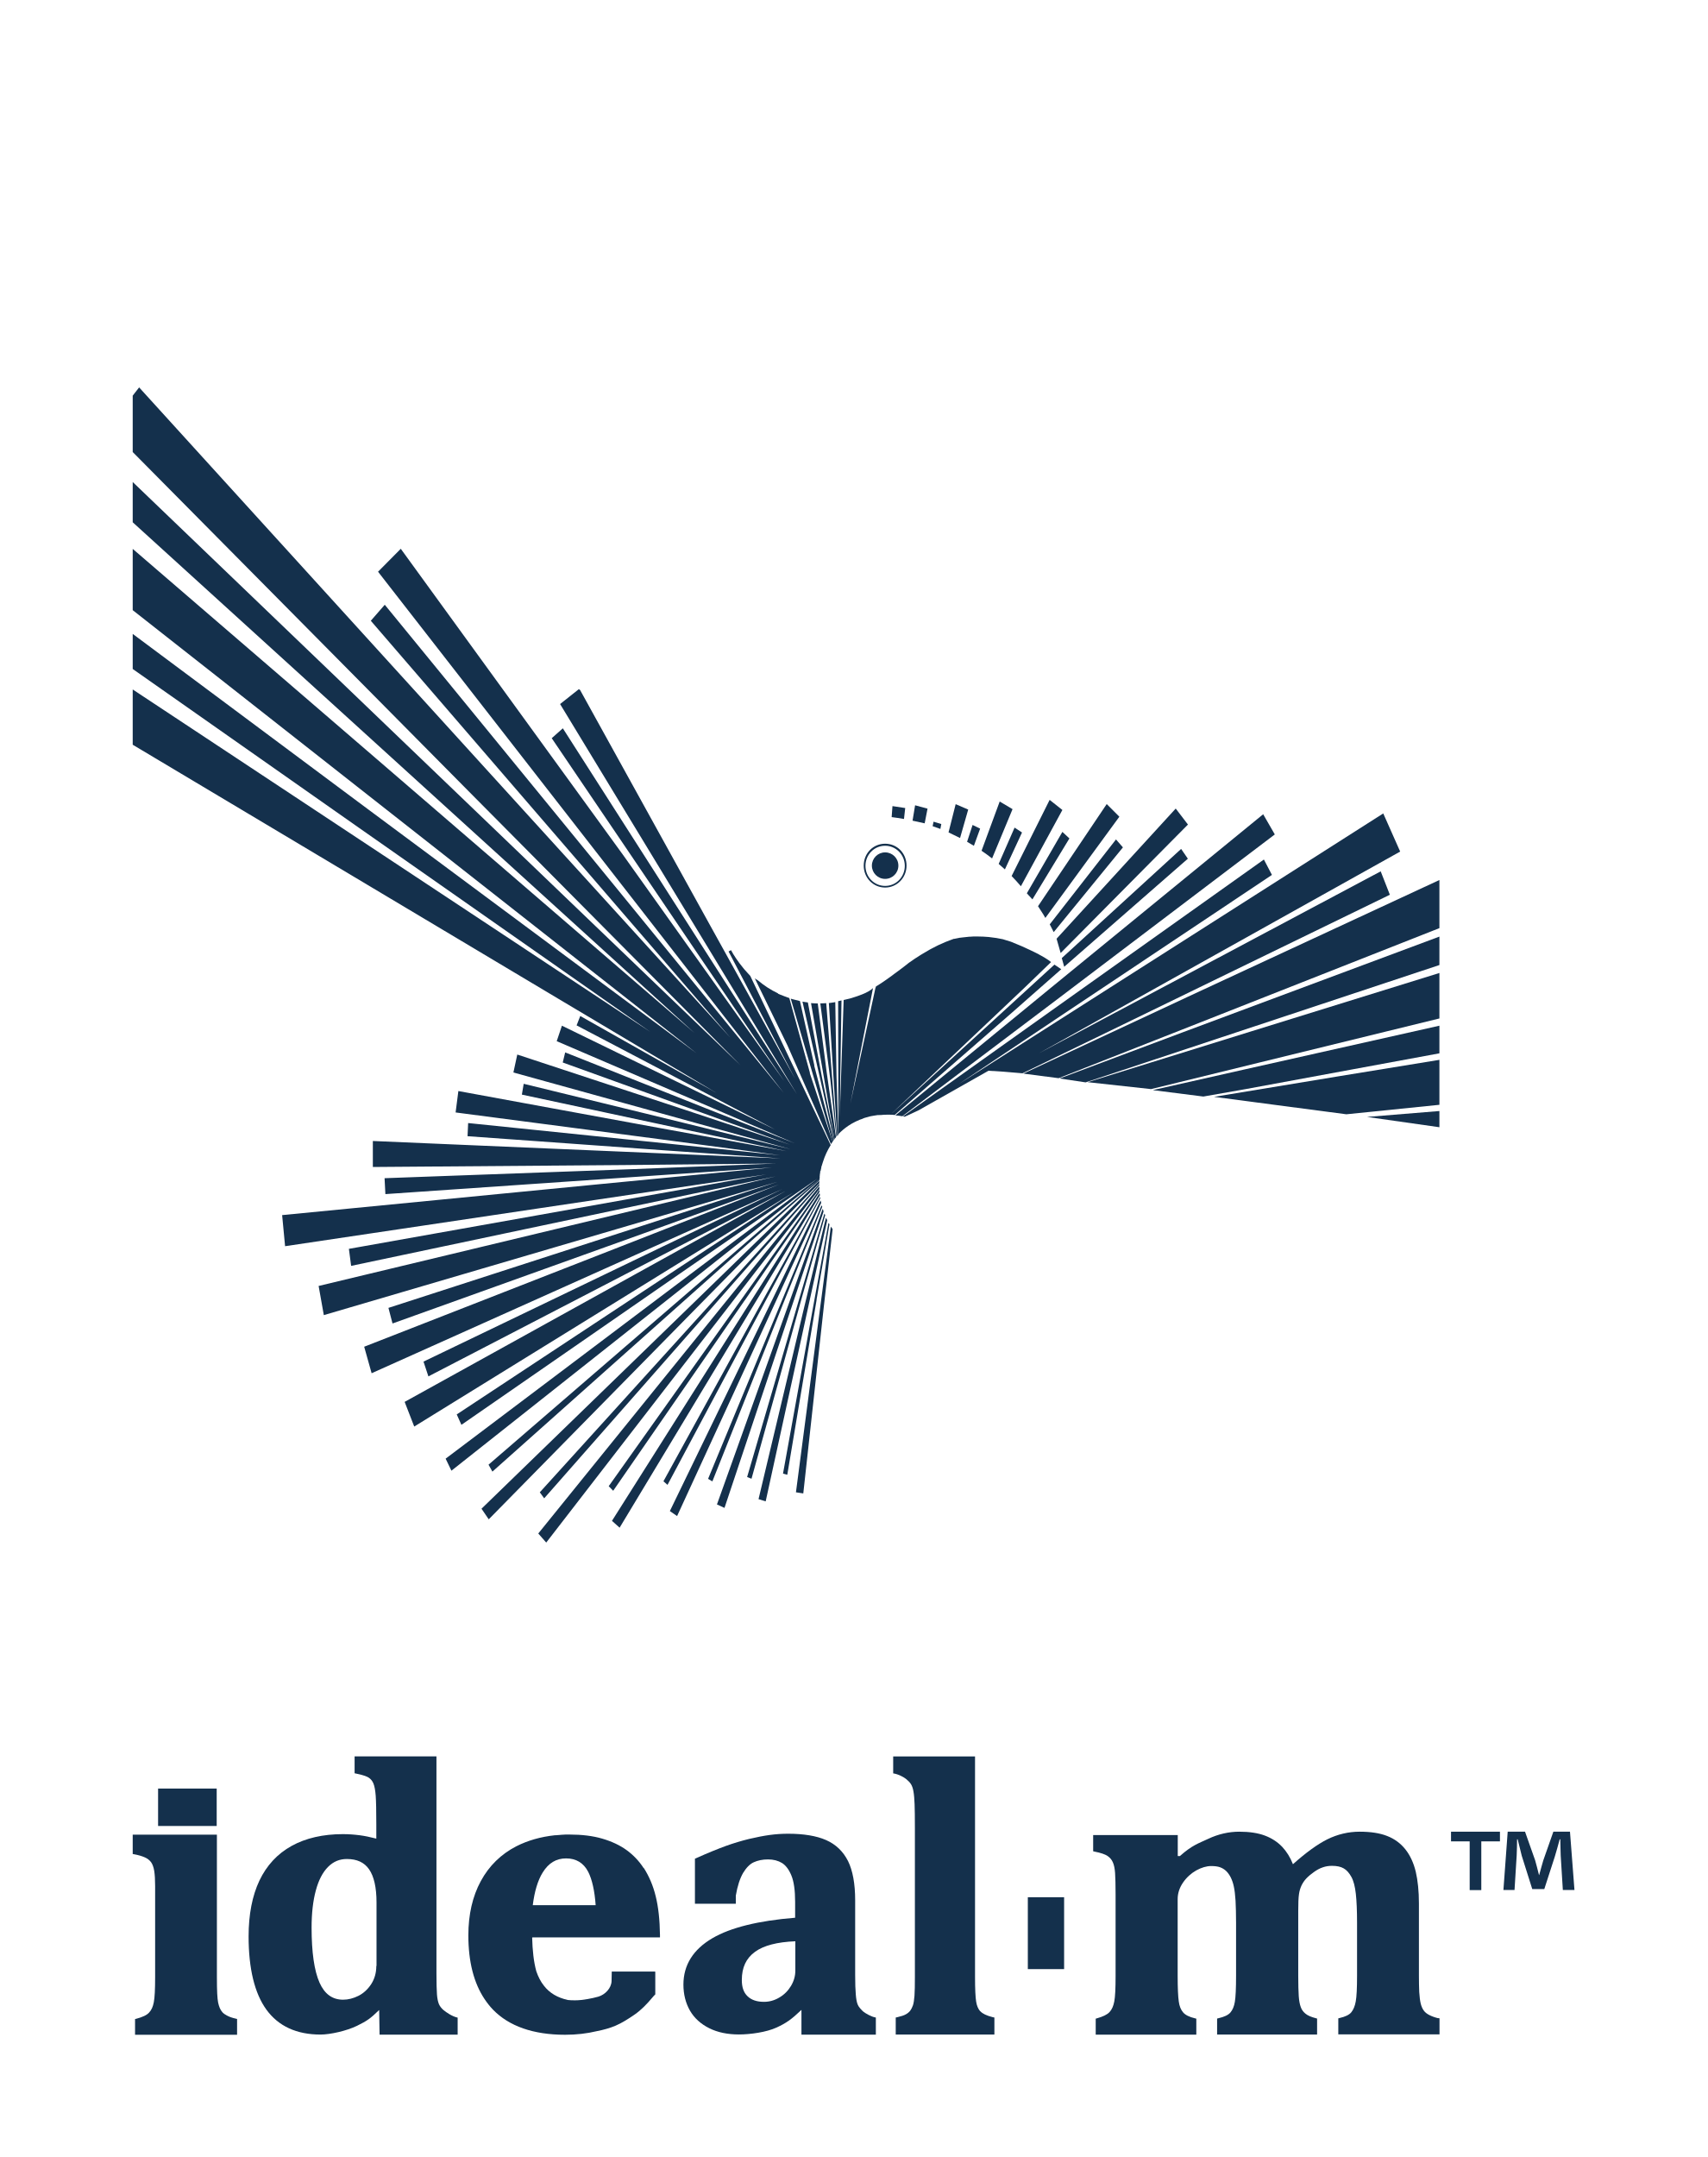
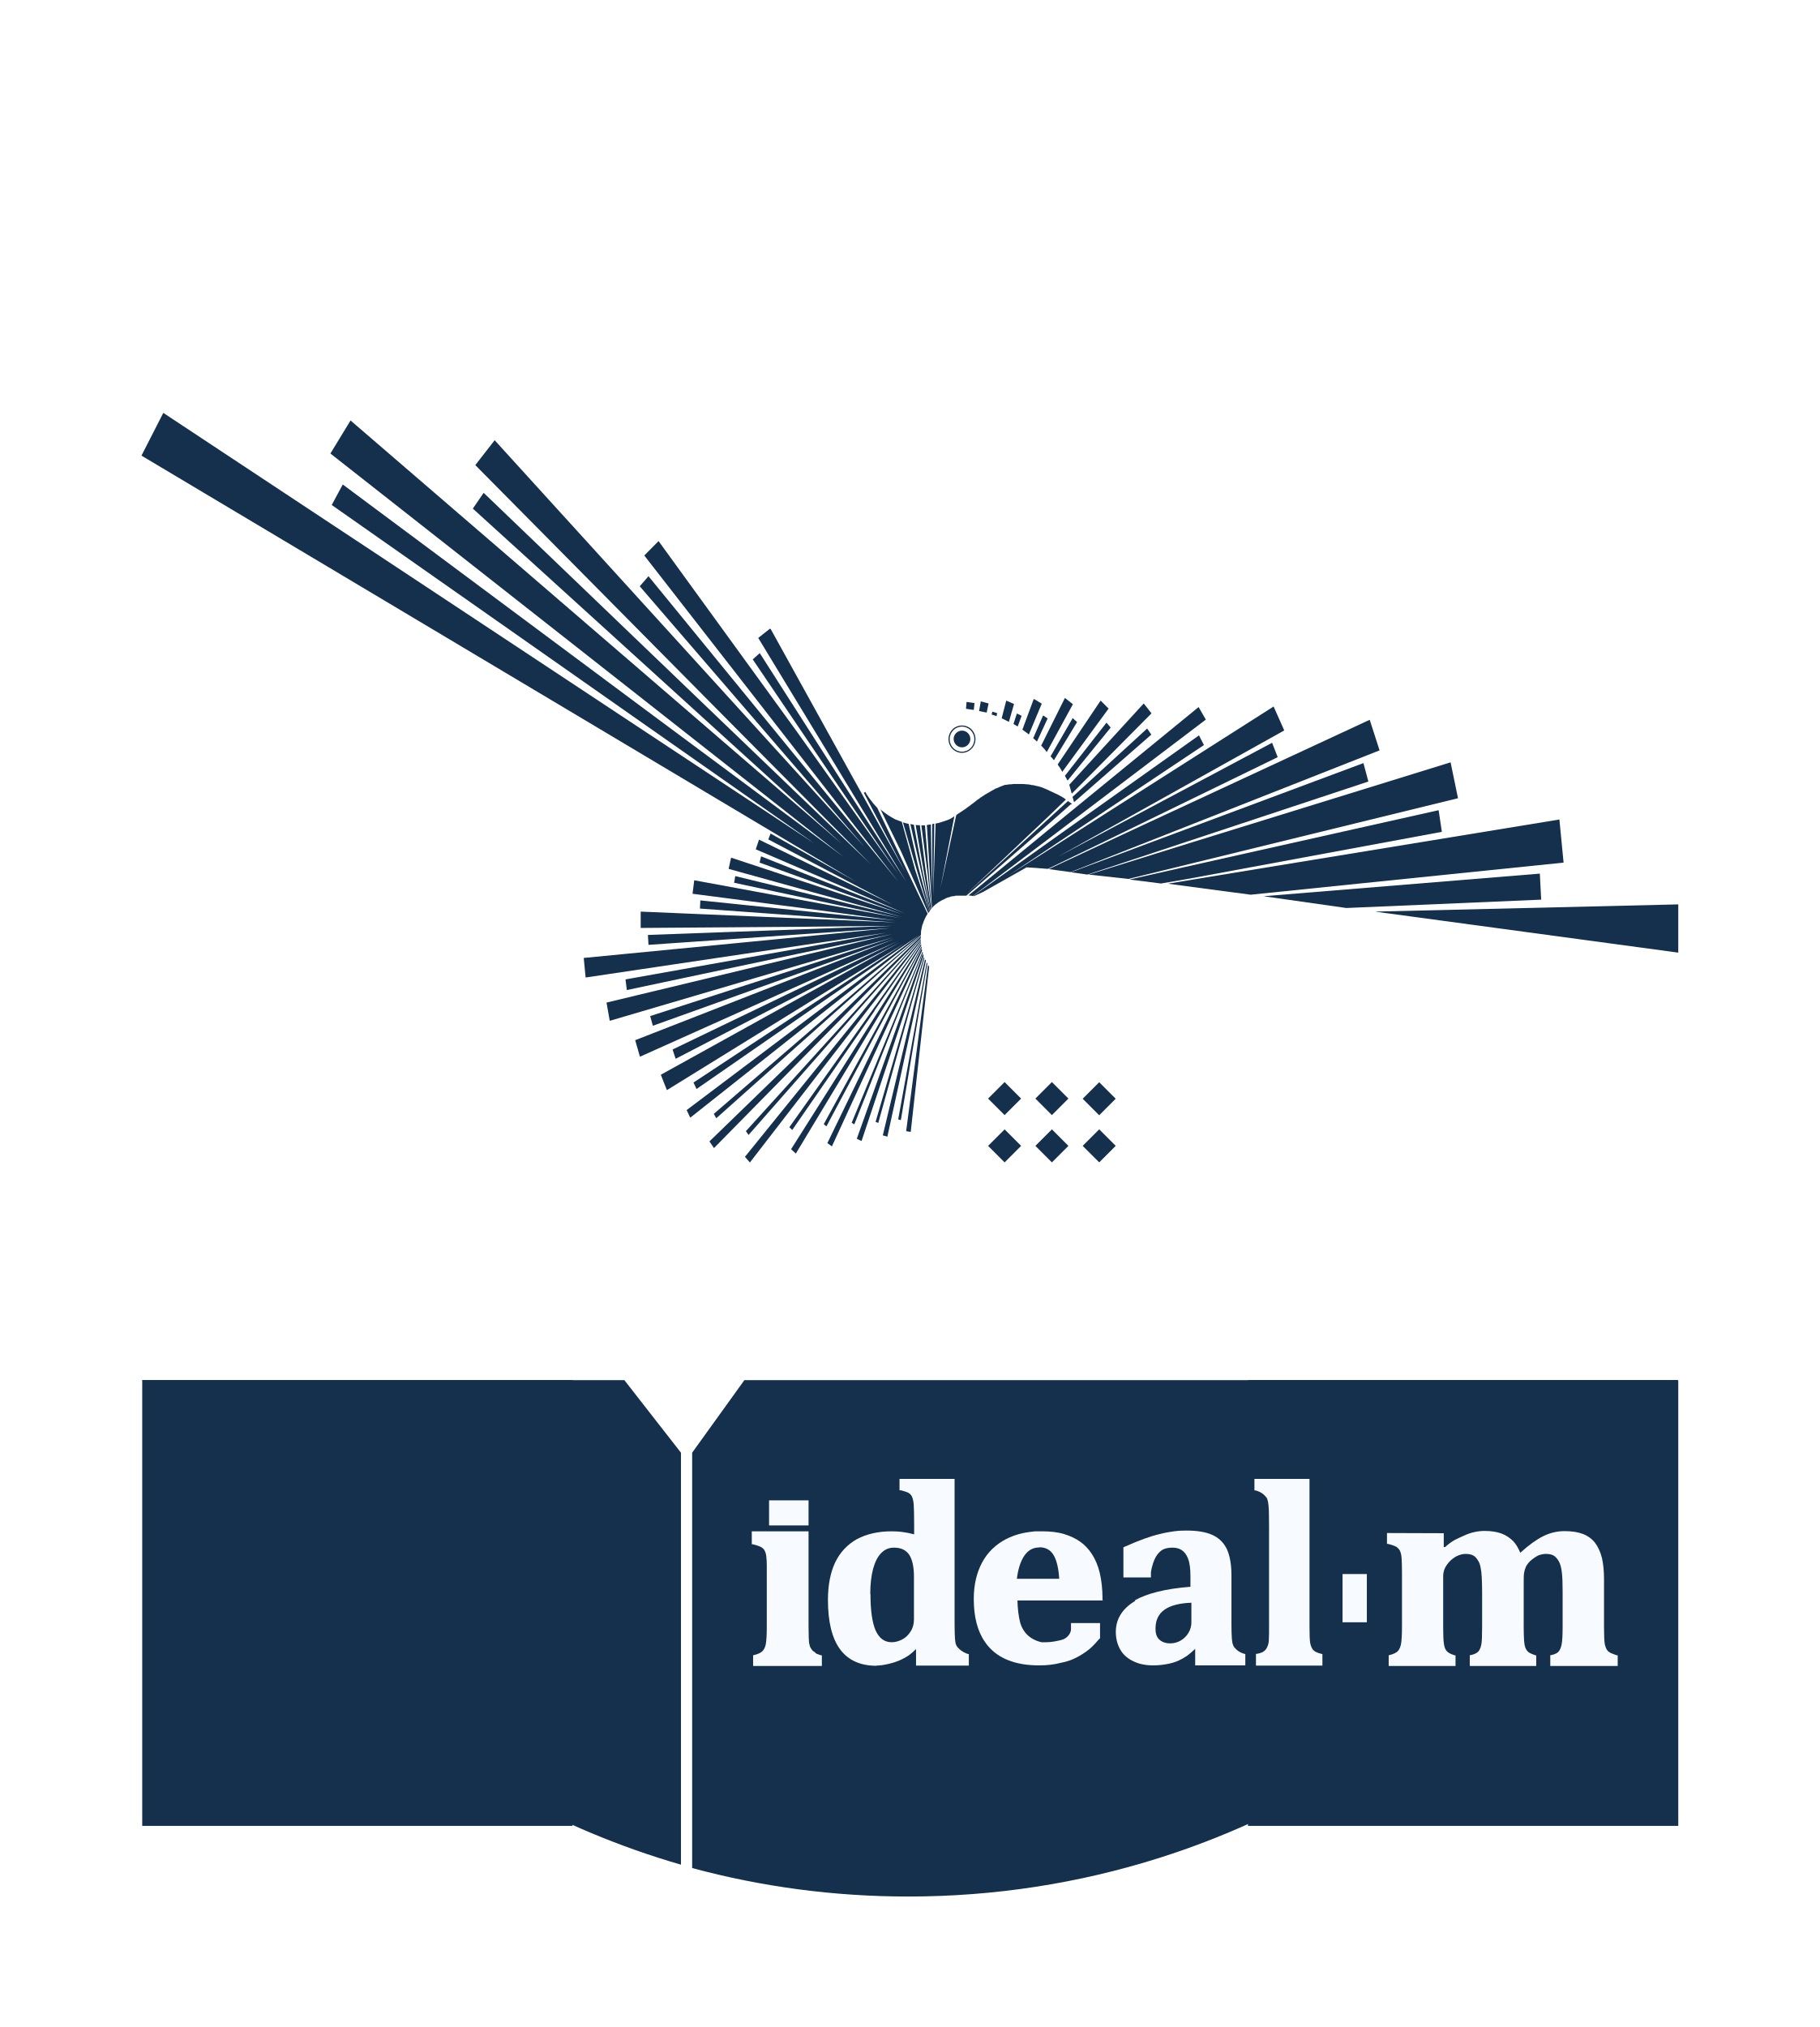
- <svg xmlns="http://www.w3.org/2000/svg" id="Layer_2" data-name="Layer 2" viewBox="-13.02 -38 167.5 211.58">
+ <svg xmlns="http://www.w3.org/2000/svg" id="Layer_2" data-name="Layer 2" viewBox="4.03 25.26 95.83 106.73">
  <g id="Layer_1-2" data-name="Layer 1">
    <g>
-       <path d="M9.27,159.72c-.21-.11-.36-.22-.47-.34-.11-.13-.2-.27-.26-.42s-.12-.33-.16-.53-.07-.5-.09-.88c-.02-.39-.03-.94-.03-1.65v-13.94H0v1.9l.12.02c.44.08.8.19,1.07.31.25.11.46.27.61.47.15.21.25.5.31.85.06.38.09.88.09,1.49v8.91c0,1.2-.04,2.04-.13,2.49-.08.43-.23.77-.46,1.01-.22.25-.65.45-1.26.61l-.12.03v1.54h10.01v-1.55l-.12-.03c-.36-.08-.65-.18-.86-.3Z" fill="#14304c" />
-       <rect x="2.49" y="137.44" width="5.75" height="3.67" fill="#14304c" />
-       <path d="M20.99,144.36c-.72,0-1.32.25-1.84.77-.53.53-.93,1.3-1.2,2.3-.28,1.02-.42,2.26-.42,3.66h0s0,0,0,0c0,2.41.26,4.23.78,5.4.5,1.13,1.26,1.67,2.31,1.67.5,0,1.01-.13,1.51-.38.49-.25.91-.64,1.25-1.15.34-.51.5-1.11.5-1.78v-6.24c0-1.46-.25-2.55-.73-3.24-.48-.68-1.19-1.01-2.18-1.01Z" fill="none" />
-       <path d="M61.06,153.46c-.87.63-1.3,1.54-1.3,2.77,0,.71.18,1.23.56,1.59.38.37.92.55,1.61.55.53,0,1.04-.14,1.52-.43.48-.28.86-.67,1.14-1.14.28-.47.42-.98.42-1.5v-2.86c-1.76.07-3.1.42-3.95,1.03h0Z" fill="none" />
-       <path d="M42.53,144.29c-.97,0-1.72.46-2.3,1.39-.48.77-.8,1.85-.97,3.2h6.17c-.1-1.42-.35-2.52-.73-3.27-.46-.89-1.19-1.32-2.17-1.32Z" fill="none" />
-       <rect x="87.82" y="148.1" width="3.56" height="7.05" fill="#14304c" />
-       <path d="M30.05,158.6c-.1-.24-.17-.56-.2-.97-.03-.42-.05-1.12-.05-2.06v-21.29h-8.03v1.66l.19.04c.74.15,1.07.3,1.21.4.2.14.35.32.45.57.11.27.18.67.22,1.19.04.54.06,1.49.06,2.82v1.39c-.62-.16-1.16-.27-1.63-.33-.54-.07-1.1-.11-1.65-.11-1.95,0-3.64.39-5.02,1.15-1.4.77-2.46,1.92-3.17,3.41-.7,1.48-1.06,3.32-1.06,5.47,0,3.17.59,5.59,1.75,7.19,1.18,1.62,2.96,2.44,5.31,2.44.94,0,2.56-.36,3.58-.86.97-.48,1.29-.69,2.17-1.55l.04,2.42h7.66v-1.67c-.56-.12-1.12-.53-1.36-.72-.2-.16-.37-.37-.47-.59ZM23.9,154.84c0,.67-.17,1.27-.5,1.78-.34.52-.76.9-1.25,1.15-.5.25-1.01.38-1.51.38-1.05,0-1.81-.55-2.31-1.67-.52-1.17-.78-2.99-.78-5.4h0c0-1.41.14-2.64.42-3.66.27-1,.67-1.77,1.2-2.3.52-.52,1.12-.77,1.84-.77.99,0,1.71.33,2.18,1.01.48.69.73,1.78.73,3.24v6.24Z" fill="#14304c" />
-       <path d="M83.15,159.29c-.2-.23-.34-.55-.4-.95-.07-.43-.11-1.24-.11-2.41v-21.64h-8.03v1.66c.5.07,1.05.37,1.29.57.18.15.34.31.45.48.11.17.2.42.25.73.06.33.09.75.11,1.24.02.5.03,1.29.03,2.36v14.6c0,.79-.01,1.4-.04,1.83-.03.41-.08.72-.15.94-.08.22-.17.4-.27.53-.1.13-.24.25-.42.35-.19.11-.47.2-.82.28l-.18.04v1.67h9.68v-1.67l-.18-.04c-.59-.15-.99-.34-1.19-.57Z" fill="#14304c" />
-       <path d="M71.36,158.99c-.1-.11-.19-.25-.26-.44-.07-.2-.13-.51-.16-.94-.04-.44-.06-1.07-.06-1.89v-7.32c0-1.62-.24-2.92-.7-3.85-.48-.95-1.2-1.64-2.16-2.06-.93-.41-2.19-.62-3.72-.62-.59,0-1.2.04-1.79.12-.59.08-1.27.21-2.03.39-.74.18-1.51.41-2.29.69-.76.28-1.74.67-2.89,1.19l-.14.06v4.42h4.01v-.8c.16-.95.41-1.7.72-2.23.31-.51.66-.87,1.04-1.04.39-.18.86-.28,1.4-.28s.99.12,1.37.35c.37.23.68.64.92,1.22.25.6.37,1.47.37,2.6v1.55c-3.59.29-6.33.96-8.12,2.01-1.88,1.1-2.84,2.63-2.84,4.55,0,.95.22,1.81.64,2.55.43.74,1.07,1.32,1.9,1.73h0s0,0,0,0c.82.41,1.8.61,2.91.61s2.69-.22,3.69-.68c.95-.44,1.44-.78,2.44-1.73v2.43h7.3v-1.68c-.46-.07-1.02-.42-1.19-.55-.14-.1-.25-.25-.36-.36ZM65.01,155.29c0,.53-.14,1.03-.42,1.5-.28.47-.66.86-1.14,1.14-.48.29-.99.43-1.52.43-.69,0-1.23-.18-1.61-.55-.38-.36-.56-.88-.56-1.59,0-1.23.42-2.13,1.3-2.77h0c.85-.62,2.18-.96,3.95-1.03v2.86Z" fill="#14304c" />
-       <path d="M50.12,145.23c-.44-.68-1-1.27-1.66-1.75-.66-.48-1.47-.86-2.4-1.13h0s0,0,0,0c-.92-.27-2-.4-3.21-.4h0s-.06,0-.09,0c-.21,0-.43,0-.64.02-.21.01-.41.03-.61.05-.03,0-.06,0-.09,0-1.39.15-2.66.51-3.78,1.08-1.5.77-2.68,1.92-3.49,3.42-.81,1.49-1.22,3.28-1.22,5.32,0,2.59.54,4.68,1.59,6.25.25.37.52.72.83,1.04,1.57,1.62,3.96,2.46,7.07,2.46,1.11,0,2.14-.12,3.1-.35.67-.13,1.31-.31,1.85-.54.63-.27,1.23-.65,1.87-1.09.67-.47,1.18-1,1.76-1.69.04-.05.08-.1.13-.15l.07-.07.07-.07v-2.21l-.03-.03h-4.24l-.02.95c-.03.69-.63,1.31-1.29,1.51-.59.17-1.57.36-2.26.36-.27,0-.51,0-.73-.03-1.01-.22-1.81-.68-2.37-1.42-.3-.38-.54-.84-.73-1.39-.26-.93-.38-2.08-.41-3.3l.03-.03h12.51v-.24c-.02-1.48-.16-2.76-.42-3.8-.25-1.03-.65-1.96-1.16-2.76ZM39.25,148.88c.17-1.35.49-2.43.97-3.2.58-.94,1.33-1.39,2.3-1.39s1.71.43,2.17,1.32c.38.75.63,1.85.73,3.27h-6.17Z" fill="#14304c" />
-       <path d="M128.09,159.97c-.34-.08-.64-.19-.89-.32-.23-.12-.41-.26-.53-.43-.13-.17-.23-.4-.3-.67-.07-.29-.12-.67-.15-1.16-.02-.49-.03-1.03-.03-1.59v-7.09c0-1.2-.11-2.25-.31-3.11-.21-.87-.55-1.61-1.02-2.2-.47-.59-1.07-1.03-1.79-1.31-.71-.28-1.62-.42-2.7-.42s-2.16.25-3.17.75c-.96.48-2.09,1.3-3.37,2.44-.27-.69-.63-1.25-1.05-1.7-.47-.49-1.04-.86-1.71-1.11-.67-.25-1.51-.38-2.51-.38s-2.05.23-3.04.7c-.96.45-1.58.62-2.78,1.69h-.21v-2.06s-8.3,0-8.3,0v1.59l.12.03c.62.12,1.05.27,1.29.43.23.16.41.36.52.62.12.26.19.62.22,1.05.03.45.05,1.16.05,2.12v7.98c0,1.21-.04,2.06-.13,2.51-.08.43-.23.78-.46,1.03s-.64.45-1.25.62l-.11.03v1.57h9.87v-1.57l-.12-.03c-.56-.13-.96-.33-1.17-.58-.22-.25-.37-.61-.43-1.07-.07-.48-.11-1.32-.11-2.53v-7.52c0-.57.18-1.11.52-1.61.35-.51.79-.91,1.3-1.2.51-.28,1.01-.43,1.47-.43.35,0,.65.04.87.12.22.08.42.2.59.36s.31.36.45.62c.13.26.24.57.31.91.08.35.13.82.17,1.4.03.59.05,1.32.05,2.16v5.2c0,1.23-.04,2.09-.12,2.55-.07.44-.22.79-.43,1.04-.21.25-.61.44-1.19.57l-.12.03v1.57h9.81v-1.57l-.11-.03c-.47-.12-.82-.27-1.03-.45-.21-.17-.37-.38-.46-.64-.1-.27-.17-.63-.2-1.08-.03-.46-.05-1.13-.05-2.01v-6.34c0-.75.02-1.3.07-1.63.04-.32.13-.61.25-.87.12-.25.28-.49.48-.7.2-.21.45-.42.75-.63.28-.2.57-.36.85-.45.28-.1.58-.15.91-.15.48,0,.86.08,1.15.25.29.16.54.45.75.83.22.39.36.95.44,1.66.08.72.12,1.67.12,2.83v5.2c0,1.21-.04,2.07-.13,2.54-.08.45-.23.8-.43,1.05-.2.25-.59.44-1.16.57l-.12.03v1.57h9.93v-1.57l-.12-.03Z" fill="#14304c" />
-       <path d="M139.38,141.67l-.99,2.82c-.13.42-.25.9-.4,1.43h-.02c-.15-.59-.25-1.01-.38-1.45l-.99-2.8h-1.7l-.42,5.72h1.09l.21-3.37c.02-.53.04-1.07.04-1.6h.06c.13.51.29,1.18.4,1.62l1.03,3.26h1.18l1.03-3.18c.17-.53.34-1.2.48-1.7h.06c.02.61.02,1.16.04,1.6l.21,3.37h1.14l-.44-5.72h-1.64Z" fill="#14304c" />
-       <polygon points="129.34 142.62 131.17 142.62 131.17 147.4 132.31 147.4 132.31 142.62 134.14 142.62 134.14 141.67 129.34 141.67 129.34 142.62" fill="#14304c" />
-     </g>
-     <g>
-       <polygon points="55.31 65.31 22.01 39.14 0 21.85 0 24.18 23.14 41.41 55.31 65.31" fill="none" />
-       <path d="M73.82,48.91c1.07,0,1.93-.88,1.93-1.97s-.87-1.97-1.93-1.97-1.93.88-1.93,1.97.85,1.97,1.93,1.97ZM73.82,45.61c.72,0,1.3.59,1.3,1.3s-.59,1.3-1.3,1.3-1.3-.59-1.3-1.3.59-1.3,1.3-1.3Z" fill="none" />
-       <polygon points="50.77 63.21 22.17 43.18 0 27.62 0 29.63 6.64 34.02 50.77 63.21" fill="none" />
-       <polygon points="55.1 63.3 0 13.23 0 15.84 23.77 36.3 55.1 63.3" fill="none" />
-       <polygon points="33.38 40.04 0 6.34 0 9.28 59.63 66.49 33.38 40.04" fill="none" />
-       <path d="M75.67,42.33l.12-1.07-1.25-.19-.08,1.08c.4.05.8.11,1.19.18h0Z" fill="#14304c" />
-       <polygon points="77.98 41.32 76.76 40.99 76.51 42.5 77.7 42.76 77.98 41.32" fill="#14304c" />
-       <polygon points="81.97 41.41 80.74 40.88 80.04 43.65 81.17 44.2 81.97 41.41" fill="#14304c" />
-       <path d="M84.31,46.21l2.01-4.84-1.26-.75-1.78,4.83c.35.24.7.49,1.03.75h0Z" fill="#14304c" />
-       <path d="M87.14,48.93h0s4.07-7.48,4.07-7.48l-1.25-.99-3.73,7.47c.31.32.62.66.91,1Z" fill="#14304c" />
-       <path d="M89.11,51.34c.15.23.29.44.43.7h0s7.26-9.93,7.26-9.93l-1.24-1.24-6.74,10.02c.1.17.2.31.29.45Z" fill="#14304c" />
-       <polygon points="91.04 55.48 103.53 42.88 102.33 41.31 90.64 54.08 91.04 55.48" fill="#14304c" />
-       <polygon points="118.39 67.56 106.09 69.59 119.07 71.3 128.2 70.37 128.2 65.96 118.39 67.56" fill="#14304c" />
-       <polygon points="79.33 42.83 78.57 42.6 78.48 43.04 79.24 43.31 79.33 42.83" fill="#14304c" />
-       <path d="M82.53,44.96h0s.61-1.68.61-1.68l-.74-.36-.54,1.65c.2.12.42.24.66.39Z" fill="#14304c" />
-       <path d="M85.57,47.28h0s1.68-3.62,1.68-3.62l-.73-.48-1.56,3.56c.22.19.41.36.6.53Z" fill="#14304c" />
-       <path d="M87.73,49.63s.1.11.19.21l.04.04c.12.13.25.27.31.34h0s3.63-5.98,3.63-5.98l-.69-.64-3.49,6.03Z" fill="#14304c" />
-       <polygon points="89.97 52.67 90.36 53.43 97.15 45.12 96.47 44.34 89.97 52.67" fill="#14304c" />
-       <path d="M91.15,55.97c.04.14.08.28.11.4.04.15.08.3.13.46h0s12.13-10.6,12.13-10.6l-.66-.96-11.71,10.71Z" fill="#14304c" />
-       <path d="M74.82,71.41c.23.02.45.04.69.08h0s15.21-11.48,15.21-11.48l21.33-16.16-1.14-1.98-20.85,17.04-15.24,12.5Z" fill="#14304c" />
-       <path d="M68.49,74.25c.06-.09.12-.18.18-.26l-2.25-6.75h.03s-.02-.05-.02-.05l-2.01-7.29c-.29-.1-.57-.21-.9-.34l-.21-.09v-.03c-.72-.34-1.37-.77-1.94-1.25-.06-.04-.11-.07-.16-.11h-.02c-.06-.05-.11-.09-.16-.12h0s3.21,6.59,3.21,6.59l4.28,9.71Z" fill="#14304c" />
-       <path d="M123.34,49.77l-.9-2.3-33.52,17.84,35.43-19.78-1.66-3.74-26.74,17.04-14.9,9.5,9.5-6.35,21.22-14.16-.79-1.51-20.87,14.84-14.55,10.36s.05,0,.08.01c.03,0,.07,0,.1.02h0s1.36-.63,1.36-.63l6.86-3.88,1.45.09,1.89.16,8.99-4.36,27.04-13.15Z" fill="#14304c" />
-       <path d="M54.91,88.41l-20,17.26.38.68,32.08-28.58s0-.04,0-.06c0-.01,0-.03,0-.05v-.03l-12.46,10.78Z" fill="#14304c" />
-       <path d="M34.93,111.03l20.18-20.53,12.25-12.43v-.02c0-.06,0-.14,0-.22v-.02s-12.57,12.22-12.57,12.22l-20.57,19.96.71,1.04Z" fill="#14304c" />
-       <polygon points="103.44 59.81 87.42 67.29 87.42 67.29 87.38 67.31 90.84 67.76 104.31 62.46 128.2 53.04 128.2 48.32 103.44 59.81" fill="#14304c" />
-       <polygon points="109.82 63.14 93.69 68.15 99.91 68.83 110.48 66.24 128.2 61.9 128.2 57.44 109.82 63.14" fill="#14304c" />
-       <polygon points="108.91 66.94 100.08 68.93 105.04 69.56 109.19 68.83 128.2 65.32 128.2 62.61 108.91 66.94" fill="#14304c" />
-       <path d="M57.06,89.5l-17.12,18.88.43.59,26.99-30.68s0-.06,0-.09c0-.02,0-.04,0-.06v-.02s-10.29,11.37-10.29,11.37Z" fill="#14304c" />
-       <polygon points="102.99 63.27 90.98 67.77 90.98 67.77 90.95 67.79 93.49 68.17 128.2 56.66 128.2 53.87 102.99 63.27" fill="#14304c" />
-       <path d="M33.38,40.04l26.25,26.45L0,9.28v3.95l55.1,50.08-31.33-27L0,15.84v6.01l22.01,17.3,33.3,26.16-32.17-23.89L0,24.18v3.44l22.17,15.56,28.6,20.03L6.64,34.02,0,29.63v5.42l41.76,24.92,15.52,9.24-13.37-7.55-.36.92,19.52,10.24-20.96-10.21-.51,1.52,14.2,6.09,9.14,3.92-8.66-3.41-13.85-5.5-.24.99,13.94,5.03,8.35,3.03-10.33-3.43-16.42-5.41-.38,1.76,27.18,7.52-10.02-2.47-16.15-3.94-.18,1.06,16.24,3.48,9.74,2.07-12.5-2.28-19.71-3.62-.27,2.1,19.85,2.6,11.98,1.6-11.26-1.17-19.34-1.99-.06,1.29,19.36,1.39,11.35.79-40-1.71v2.55s24.67-.19,24.67-.19l14.87-.15-14.04.55-24.35.89.08,1.56,37.92-2.61-17.68,1.71-30.37,2.96.29,3.05,47.2-7.04-14.09,2.52-26.85,4.78.22,1.67,26.72-5.64,14.94-3.14-15.96,3.82-28.89,6.93.51,2.86,28.64-8.41,15.85-4.66-13.17,4.28-24.98,8.08.4,1.53,24.73-8.87,13.18-4.76-14.07,5.51-26.62,10.4.73,2.6,40.31-18.07-11.95,5.74-23.27,11.19.48,1.45,23.03-11.94,12.09-6.28-37.45,20.72.94,2.42,24.1-14.88,13.12-8.1-11.44,7.53-21.61,14.26.46,1.02,21.39-14.8,13.54-9.35-14.03,10.55-22.45,16.92.57,1.18,22.19-17.56,13.93-11.05s0-.08.01-.12c0-.01,0-.02,0-.04v-.04s0-.05,0-.05v-.06s.01,0,.01,0v-.08c.02-.09.03-.18.04-.27v-.11s.04-.02.04-.02c0-.01.03-.16.03-.16.01-.06.02-.12.04-.17v-.07s.04-.09.05-.14l.04-.13s.06-.19.06-.19c.19-.61.45-1.17.77-1.68l-7.89-16.59c-.17-.18-.37-.4-.57-.63-.04-.05-.09-.1-.13-.16-.51-.62-.94-1.26-1.19-1.74l-.24.13,6.52,12.48-8.27-14.93-12.82-23.2-.12-.08-1.84,1.46,23.24,38.27-9.28-14.49-13.69-21.4-1.09.97,14.18,20.94,8.63,12.7-15.82-22.2L26.3,15.83l-2.23,2.25,39.79,51.11-16.67-20.41-22.46-27.46-1.37,1.57,23.06,26.74,12.21,14.15-23.56-25.9L.63,0l-.63.81v5.53l33.38,33.7Z" fill="#14304c" />
-       <path d="M67.37,78.62v-.07c0-.05,0-.11-.02-.17l-10.24,12.63-17.32,21.41.78.89,26.81-34.68Z" fill="#14304c" />
-       <path d="M68.67,73.98s.07-.1.1-.14l-1.89-7.24-.02-.1h.02s0-.02,0-.02h-.01s-1.41-6.29-1.41-6.29c-.32-.07-.63-.16-.9-.23h0l1.95,6.68,2.16,7.34Z" fill="#14304c" />
-       <path d="M67.8,90.2l.87-7.63c-.04-.06-.08-.12-.13-.19l-.05-.05-1.03,7.82-2.39,18.23.72.11,2.01-18.28Z" fill="#14304c" />
-       <path d="M66.25,90.31l1.89-8.62-.04-.08c-.03-.05-.05-.1-.09-.16l-2.13,8.77-4.48,18.83.7.22,4.15-18.96Z" fill="#14304c" />
-       <path d="M67.09,89.49l1.27-7.4s-.02-.04-.04-.06c-.02-.02-.03-.05-.06-.07l-1.37,7.49-3.09,17.1.42.11,2.88-17.17Z" fill="#14304c" />
-       <path d="M69.23,73.31l-.18-5.75-.12-7.26c-.21.04-.42.06-.63.09l.81,13.05s.08-.09.13-.14Z" fill="#14304c" />
-       <path d="M74.72,71.4l11.76-10.26,4.62-4.07-.67-.45-16.08,14.71,13.13-12.43,2.62-2.53c-.1-.08-.19-.14-.28-.21-.2-.14-.43-.27-.71-.43,0,0-.01,0-.03-.02h-.02c-.12-.08-.25-.15-.38-.21-.06-.03-.13-.07-.2-.1-.18-.09-.35-.17-.5-.24l-.11-.05h0s0,0,0,0c-.21-.1-.41-.19-.63-.29l-1.06-.44h0s-.06-.02-.06-.02c-.16-.05-.33-.1-.52-.16l-.13-.04h0s-.09-.03-.09-.03c-.19-.04-.34-.07-.48-.09l-.15-.03c-.21-.03-.42-.06-.62-.08l-.15-.02c-.35-.03-.71-.05-1.08-.05h-.09s-.08,0-.08,0c-.19,0-.37,0-.56.02h-.13s-.04.01-.04.01c-.2.02-.42.04-.65.07l-.14.02h-.05c-.21.04-.39.07-.55.11h-.06s-.05.02-.05.02l-.16.06c-.4.14-.81.31-1.21.5l-.09.04-.14.07c-.18.09-.38.19-.6.31l-.13.07-.1.06c-.19.11-.39.22-.58.34l-.1.06-.13.08c-.17.11-.34.22-.5.32l-.12.08-.11.08c-.13.09-.25.17-.38.26-.28.22-.54.43-.8.62-.19.14-.38.28-.57.42,0,0-.4.29-.47.35l-.17.12c-.15.1-.29.21-.44.31-.29.2-.54.36-.78.5l-.02.1h-.02s-2.47,11.4-2.47,11.4l2.22-11.34c-.11.11-.24.2-.4.3l-.09.05c-.08.04-.17.09-.28.14-.1.05-.2.09-.3.13-.11.04-.21.08-.32.12-.12.04-.23.09-.35.12-.11.04-.23.07-.34.11-.07.02-.14.04-.21.06-.19.05-.37.09-.55.13-.01,0-.03,0-.04.01l-.39,11.57.18-11.53-.13.03c-.06.02-.13.03-.2.05l.03,13.03c.28-.29.6-.56.95-.8l.08-.05c.19-.13.4-.25.63-.36l.06-.03c.13-.06.28-.12.38-.17h.01s.07-.03.07-.03h.02s.29-.12.29-.12l.12-.04c.13-.04.26-.07.37-.1l.06-.02h.03s.04-.02.04-.02c.04,0,.08-.02.12-.02l.22-.04c.13-.02.25-.04.38-.06.01,0,.02,0,.03,0h.03s.02,0,.02,0h.05s.07-.01.1-.01h.15s.21-.02.21-.02c.11,0,.22-.01.33-.01.02,0,.03,0,.06,0,.01,0,.03,0,.04,0,.02,0,.03,0,.05,0,.02,0,.03,0,.05,0,.01,0,.02,0,.04,0,.01,0,.03,0,.04,0,.11,0,.21,0,.33.01h.09Z" fill="#14304c" />
-       <path d="M68.98,73.58l.02-.02-.92-6.42-.87-6.71c-.19,0-.39-.02-.6-.03h-.06s2.31,13.32,2.31,13.32c.04-.05.07-.09.11-.13Z" fill="#14304c" />
-       <path d="M69.02,73.53s.04-.05.06-.07l-1.04-13.06c-.15.01-.29.02-.44.02h-.14s.99,7.54.99,7.54l.58,5.56Z" fill="#14304c" />
-       <path d="M68.79,73.82s.05-.07.08-.1l-1.25-6.07-1.38-7.32c-.07-.01-.14-.02-.2-.03h-.03c-.1-.02-.2-.04-.3-.05l1.71,7.46,1.37,6.11Z" fill="#14304c" />
-       <path d="M67.46,79.57s0-.06-.01-.09c0-.02,0-.04-.02-.07l-5.43,9.81-9.93,18.08.4.35,9.75-18.29,5.23-9.8Z" fill="#14304c" />
-       <path d="M67.55,80v-.02c-.02-.07-.04-.15-.07-.23l-5.16,10.62-9.62,19.85.71.49,9.26-20.13,4.87-10.58Z" fill="#14304c" />
-       <path d="M65.59,89.5l2.32-8.2.03-.09v-.02c-.03-.05-.05-.1-.08-.15l-2.47,8.37-5.11,17.47.43.17,4.88-17.55Z" fill="#14304c" />
-       <path d="M60.05,89.55l7.33-10.63s0-.06,0-.11c0-.03,0-.05-.02-.09l-7.55,10.61-13.11,18.45.44.45,12.91-18.69Z" fill="#14304c" />
-       <path d="M60.36,90.95l7.06-11.69v-.07c-.02-.05-.02-.1-.04-.16l-7.35,11.58-13.01,20.57.75.67,12.6-20.91Z" fill="#14304c" />
-       <path d="M67.62,80.32s-.02-.06-.04-.09l-3.79,9.1-7.34,17.73.42.25,7.13-17.89,3.65-9.04s-.01-.05-.02-.07Z" fill="#14304c" />
-       <path d="M64.58,90.4l3.2-9.56s-.03-.09-.04-.14v-.03s-.05-.09-.05-.09l-3.45,9.65-6.92,19.34.74.34,6.52-19.52Z" fill="#14304c" />
-       <polygon points="121.1 71.56 128.2 72.57 128.2 70.98 121.1 71.56" fill="#14304c" />
-       <path d="M73.82,49.06c1.14,0,2.1-.94,2.1-2.15s-.92-2.15-2.1-2.15-2.1.94-2.1,2.15.94,2.15,2.1,2.15ZM73.82,44.96c1.06,0,1.93.88,1.93,1.97s-.85,1.97-1.93,1.97-1.93-.88-1.93-1.97.85-1.97,1.93-1.97Z" fill="#14304c" />
-       <circle cx="73.82" cy="46.91" r="1.3" fill="#14304c" />
+       <rect x="69.75" y="97.93" width="22.66" height="23.47" fill="#14304c" />
+       <g>
+         <path d="M55.31,62.64l.04-.36-.42-.06-.03.36c.13.02.27.04.4.06h0Z" fill="#14304c" />
+         <polygon points="56.09 62.3 55.68 62.19 55.59 62.7 55.99 62.78 56.09 62.3" fill="#14304c" />
+         <polygon points="57.43 62.33 57.02 62.15 56.78 63.08 57.16 63.27 57.43 62.33" fill="#14304c" />
+         <path d="M58.21,63.94l.68-1.63-.42-.25-.6,1.62c.12.08.23.17.34.25h0Z" fill="#14304c" />
+         <path d="M59.16,64.85h0s1.37-2.51,1.37-2.51l-.42-.33-1.25,2.51c.11.11.21.22.3.34Z" fill="#14304c" />
+         <path d="M59.83,65.66c.05.08.1.15.14.24h0s2.44-3.33,2.44-3.33l-.42-.42-2.26,3.36c.03.06.07.11.1.15Z" fill="#14304c" />
+         <polygon points="60.47 67.05 64.67 62.82 64.26 62.3 60.34 66.58 60.47 67.05" fill="#14304c" />
+         <polygon points="86.15 68.41 69.66 71.11 65.53 71.79 69.89 72.37 86.37 70.68 86.15 68.41" fill="#14304c" />
+         <polygon points="56.54 62.81 56.29 62.73 56.25 62.88 56.51 62.97 56.54 62.81" fill="#14304c" />
+         <path d="M57.62,63.52h0s.21-.57.21-.57l-.25-.12-.18.55c.07.04.14.08.22.13Z" fill="#14304c" />
+         <path d="M58.64,64.3h0s.56-1.21.56-1.21l-.24-.16-.52,1.2c.07.06.14.12.2.18Z" fill="#14304c" />
+         <path d="M59.36,65.09s.03.04.06.07h.01c.04.06.08.11.1.13h0s1.22-2.01,1.22-2.01l-.23-.21-1.17,2.02Z" fill="#14304c" />
+         <polygon points="60.11 66.11 60.25 66.36 62.52 63.57 62.3 63.31 60.11 66.11" fill="#14304c" />
+         <path d="M60.51,67.22s.03.09.04.13c.01.05.03.1.04.15h0s4.07-3.56,4.07-3.56l-.22-.32-3.93,3.6Z" fill="#14304c" />
+         <path d="M67.53,63.15l-.38-.66-7,5.72-5.12,4.2c.08,0,.15.01.23.03h0s5.11-3.86,5.11-3.86l7.16-5.43Z" fill="#14304c" />
+         <path d="M52.9,73.36s.04-.06.06-.09l-.76-2.27h0s0-.02,0-.02l-.68-2.45c-.1-.03-.19-.07-.3-.11l-.07-.03h0c-.24-.13-.46-.27-.65-.43-.02-.01-.04-.02-.05-.04h0s-.04-.03-.05-.04h0s1.08,2.21,1.08,2.21l1.44,3.26Z" fill="#14304c" />
+         <path d="M71.32,65.14l-.3-.77-11.26,5.99,11.9-6.64-.56-1.26-8.98,5.72-5,3.19,3.19-2.13,7.12-4.75-.26-.51-7.01,4.98-4.89,3.48s.02,0,.03,0c.01,0,.02,0,.03,0h0s.46-.21.46-.21l2.3-1.3.49.03.63.05,3.02-1.46,9.08-4.42Z" fill="#14304c" />
+         <path d="M48.34,78.11l-6.72,5.8.13.23,10.77-9.6s0-.01,0-.02c0,0,0,0,0-.02h0s-4.18,3.61-4.18,3.61Z" fill="#14304c" />
+         <path d="M52.52,74.64h0s0-.05,0-.08h0s-4.22,4.1-4.22,4.1l-6.91,6.7.24.35,6.78-6.89,4.11-4.17Z" fill="#14304c" />
+         <polygon points="76.68 64.77 76.16 63.16 64.64 68.51 59.26 71.02 59.26 71.02 59.24 71.02 60.41 71.18 64.93 69.4 76.68 64.77" fill="#14304c" />
+         <polygon points="80.81 67.29 80.42 65.4 66.78 69.62 61.36 71.31 63.45 71.54 67 70.67 80.81 67.29" fill="#14304c" />
+         <polygon points="79.96 69.06 79.79 67.92 66.48 70.9 63.51 71.57 65.17 71.78 66.57 71.54 79.96 69.06" fill="#14304c" />
+         <path d="M49.06,78.48l-5.75,6.34.14.2,9.06-10.3s0-.02,0-.03c0,0,0-.01,0-.02h0s-3.45,3.81-3.45,3.81Z" fill="#14304c" />
+         <polygon points="75.83 65.44 64.49 69.67 60.45 71.18 60.45 71.18 60.44 71.19 61.3 71.31 76.09 66.41 75.83 65.44" fill="#14304c" />
+         <path d="M52.53,74.48s0-.03,0-.04c0,0,0,0,0-.01h0v-.05s0,0,0,0v-.03s.01-.06.01-.09v-.04s.01,0,.01,0c0,0,.01-.05.01-.05,0-.02,0-.04.01-.06v-.02s.01-.03.02-.05v-.05s.03-.06.03-.06c.06-.2.15-.39.26-.56l-2.65-5.57c-.06-.06-.12-.13-.19-.21-.01-.02-.03-.03-.04-.05-.17-.21-.32-.42-.4-.58l-.08.04,2.19,4.19-2.78-5.01-4.31-7.79-.04-.03-.62.49,7.8,12.85-3.12-4.86-4.6-7.19-.37.33,4.76,7.03,2.9,4.27-5.31-7.46-7.31-10.07-.75.76,13.36,17.16-5.6-6.85-7.54-9.22-.46.53,7.74,8.98,4.1,4.75-7.91-8.7-11.57-12.72-1.02,1.31,12.02,12.14,8.81,8.88-20.39-19.56-.57.83,19.44,17.66-10.52-9.07-15.36-13.23-1.06,1.74,15.83,12.44,11.18,8.79-10.8-8.02-15.56-11.58-.58,1.08,15.81,11.09,9.6,6.73-14.82-9.8-19.46-12.87-1.15,2.25,32.41,19.33,5.21,3.1-4.49-2.53-.12.31,6.55,3.44-7.04-3.43-.17.51,4.77,2.05,3.07,1.32-2.91-1.15-4.65-1.85-.08.33,4.68,1.69,2.8,1.02-3.47-1.15-5.51-1.82-.13.59,9.13,2.53-3.36-.83-5.42-1.32-.06.35,5.45,1.17,3.27.69-4.2-.77-6.62-1.22-.09.71,6.67.87,4.02.54-3.78-.39-6.5-.67-.02.43,6.5.47,3.81.26-13.43-.57v.86s8.29-.06,8.29-.06l4.99-.05-4.72.18-8.18.3.03.52,12.73-.88-5.94.58-10.2.99.1,1.03,15.85-2.36-4.73.85-9.02,1.61.07.56,8.97-1.9,5.02-1.05-5.36,1.28-9.7,2.33.17.96,9.62-2.83,5.32-1.57-4.42,1.44-8.39,2.71.14.51,8.31-2.98,4.43-1.6-4.73,1.85-8.94,3.49.25.87,13.54-6.07-4.01,1.93-7.81,3.76.16.49,7.73-4.01,4.06-2.11-12.57,6.96.32.81,8.09-5,4.41-2.72-3.84,2.53-7.26,4.79.16.34,7.18-4.97,4.55-3.14-4.71,3.54-7.54,5.68.19.4,7.45-5.9,4.68-3.71Z" fill="#14304c" />
+         <path d="M52.52,74.8s0-.04,0-.06l-3.44,4.24-5.82,7.19.26.3,9-11.65v-.02Z" fill="#14304c" />
+         <path d="M52.35,70.75h0s0,0,0,0h0s-.47-2.11-.47-2.11c-.11-.02-.21-.05-.3-.08h0l.65,2.24.73,2.47s.02-.03.04-.05l-.64-2.43v-.03Z" fill="#14304c" />
+         <path d="M52.9,76.07l-.35,2.63-.8,6.12.24.04.68-6.14.29-2.56s-.03-.04-.04-.06l-.02-.02Z" fill="#14304c" />
+         <path d="M52.79,75.86v-.03s-.03-.04-.05-.05l-.71,2.94-1.51,6.32.24.07,1.39-6.37.64-2.89Z" fill="#14304c" />
+         <path d="M52.86,75.99s0-.01-.01-.02c0,0-.01-.02-.02-.03l-.46,2.52-1.04,5.74.14.04.97-5.77.43-2.49Z" fill="#14304c" />
+         <path d="M53.05,68.67c-.07.01-.14.02-.21.03l.27,4.38s.03-.03.04-.05l-.06-1.93-.04-2.44Z" fill="#14304c" />
+         <path d="M60.49,67.59l-.22-.15-5.4,4.94,4.41-4.17.88-.85s-.06-.05-.09-.07c-.07-.05-.14-.09-.24-.14,0,0,0,0,0,0h0s-.08-.05-.13-.07c-.02-.01-.04-.02-.07-.03-.06-.03-.12-.06-.17-.08l-.04-.02h0s0,0,0,0c-.07-.03-.14-.06-.21-.1l-.36-.15h0s-.02,0-.02,0c-.05-.02-.11-.03-.17-.05h-.04s0-.01,0-.01h-.03c-.06-.02-.12-.03-.16-.04h-.05c-.07-.02-.14-.03-.21-.04h-.05c-.12-.02-.24-.02-.36-.02h-.03s-.03,0-.03,0c-.06,0-.13,0-.19,0h-.04s-.01,0-.01,0c-.07,0-.14.01-.22.02h-.05s-.02,0-.02,0c-.07.01-.13.02-.19.03h-.02s-.02,0-.02,0l-.05.02c-.13.05-.27.1-.41.17h-.03s-.05.04-.05.04c-.06.03-.13.06-.2.11l-.04.02-.03.02c-.06.04-.13.07-.19.11l-.04.02-.04.03c-.06.04-.11.07-.17.11l-.04.03-.04.03s-.08.06-.13.09c-.09.08-.18.14-.27.21-.06.05-.13.1-.19.14,0,0-.13.1-.16.12l-.06.04s-.1.07-.15.1c-.1.07-.18.12-.26.17v.04s-.01,0-.01,0l-.83,3.83.74-3.81s-.08.07-.14.1l-.03.02s-.06.03-.1.05c-.03.02-.07.03-.1.04-.04.01-.07.03-.11.04-.04.01-.08.03-.12.04-.04.01-.08.02-.12.04-.02,0-.05.01-.07.02-.06.02-.12.03-.19.04,0,0,0,0-.01,0l-.13,3.88.06-3.87h-.04s-.04.02-.07.03v4.38c.1-.1.21-.19.33-.27l.03-.02c.06-.04.14-.08.21-.12h.02s.09-.05.13-.07h0s.02-.01.02-.01h0s.1-.04.1-.04h.04s.09-.04.12-.05h.02s0,0,0,0h.01s.03,0,.04-.01h.07s.08-.03.13-.03c0,0,0,0,.01,0h.01s0,0,0,0h.02s.02,0,.03,0h.05s.07,0,.07,0c.04,0,.07,0,.11,0,0,0,.01,0,.02,0,0,0,0,0,.01,0,0,0,.01,0,.02,0,0,0,.01,0,.02,0,0,0,0,0,.01,0,0,0,0,0,.01,0,.04,0,.07,0,.11,0h.03s3.95-3.44,3.95-3.44l1.55-1.37Z" fill="#14304c" />
+         <path d="M52.47,68.71c-.07,0-.13,0-.2-.01h-.02s.78,4.47.78,4.47c.01-.02.02-.03.04-.05h0s-.31-2.16-.31-2.16l-.29-2.25Z" fill="#14304c" />
+         <path d="M52.6,68.72h-.05s.33,2.53.33,2.53l.19,1.87s.01-.02.02-.02l-.35-4.38s-.1,0-.15,0Z" fill="#14304c" />
+         <path d="M52.15,68.68s-.05,0-.07-.01h-.01s-.07-.01-.1-.02l.57,2.5.46,2.05s.02-.02.03-.03l-.42-2.04-.46-2.46Z" fill="#14304c" />
+         <path d="M52.56,75.14s0-.02,0-.03c0,0,0-.01,0-.02l-1.82,3.29-3.33,6.07.14.12,3.27-6.14,1.76-3.29Z" fill="#14304c" />
+         <path d="M52.58,75.29h0s-.01-.06-.02-.08l-1.73,3.57-3.23,6.67.24.17,3.11-6.76,1.64-3.55Z" fill="#14304c" />
+         <path d="M52.7,75.73v-.03s0,0,0,0c0-.02-.01-.03-.02-.05l-.83,2.81-1.71,5.87.14.06,1.64-5.89.78-2.75Z" fill="#14304c" />
+         <path d="M50.07,78.49l2.46-3.57s0-.02,0-.04c0,0,0-.02,0-.03l-2.53,3.56-4.4,6.2.15.15,4.34-6.28Z" fill="#14304c" />
+         <path d="M52.54,75.04v-.02s0-.03-.01-.05l-2.47,3.89-4.37,6.91.25.23,4.23-7.02,2.37-3.92Z" fill="#14304c" />
+         <path d="M52.62,75.42s0-.02,0-.02c0,0,0-.02-.01-.03l-1.27,3.06-2.46,5.95.14.08,2.39-6.01,1.23-3.04Z" fill="#14304c" />
+         <path d="M52.66,75.57s0-.03-.02-.05h0s-.01-.04-.01-.04l-1.16,3.24-2.32,6.5.25.12,2.19-6.55,1.08-3.21Z" fill="#14304c" />
+         <polygon points="85.12 71.26 70.57 72.45 74.93 73.07 85.19 72.63 85.12 71.26" fill="#14304c" />
+         <polygon points="92.41 72.88 76.44 73.26 92.41 75.42 92.41 72.88" fill="#14304c" />
+         <path d="M54.69,64.9c.38,0,.71-.32.71-.72s-.31-.72-.71-.72-.71.32-.71.72.32.72.71.72ZM54.69,63.52c.35,0,.65.29.65.66s-.29.66-.65.66-.65-.29-.65-.66.29-.66.65-.66Z" fill="#14304c" />
+         <path d="M54.69,64.61c.24,0,.44-.2.44-.44s-.2-.44-.44-.44-.44.2-.44.44.2.44.44.44Z" fill="#14304c" />
+       </g>
+       <g>
+         <path d="M39.89,123.44v-21.69l-2.98-3.82H11.52c5.02,12.29,15.47,21.78,28.36,25.51Z" fill="#14304c" />
+         <path d="M91.94,97.93h-48.71l-2.75,3.82v21.87c3.63.98,7.44,1.5,11.38,1.5,18.3,0,33.98-11.24,40.5-27.2" fill="#14304c" />
+       </g>
+       <g>
+         <rect x="74.73" y="108.14" width="1.28" height="2.54" fill="#f7fafe" />
+         <path d="M77.07,105.98v.57h.04c.22.05.37.11.46.16.08.06.15.13.19.22.04.09.07.22.08.38.01.16.02.41.02.76v2.85c0,.43-.02.74-.05.9-.03.15-.08.28-.16.37-.08.09-.23.16-.45.22h-.04v.57h3.52v-.56h-.04c-.2-.06-.34-.13-.42-.22-.08-.09-.13-.22-.15-.38-.03-.17-.04-.47-.04-.9v-2.68c0-.2.06-.4.19-.58.12-.18.28-.32.46-.43.18-.1.36-.15.53-.15.13,0,.23.02.31.04.08.03.15.07.21.13.06.06.11.13.16.22.05.09.09.2.11.33.03.13.05.29.06.5.01.21.02.47.02.77v1.86c0,.44-.01.74-.04.91-.03.16-.08.28-.15.37-.08.09-.22.16-.42.2h-.04v.57h3.5v-.56h-.04c-.17-.06-.29-.11-.37-.17-.07-.06-.13-.14-.16-.23-.04-.1-.06-.23-.07-.38-.01-.16-.02-.4-.02-.72v-2.26c0-.27,0-.46.02-.58.02-.11.05-.22.09-.31s.1-.17.17-.25.16-.15.27-.23c.1-.07.2-.13.3-.16.1-.03.21-.05.32-.05.17,0,.31.03.41.09.1.06.19.16.27.3.08.14.13.34.16.59.03.26.04.59.04,1.01v1.86c0,.43-.02.74-.05.9-.03.16-.08.29-.15.38-.07.09-.21.16-.41.2h-.04v.57h3.55v-.56h-.04c-.12-.04-.23-.08-.32-.12-.08-.04-.15-.09-.19-.15-.05-.06-.08-.14-.11-.24-.03-.1-.04-.24-.05-.41,0-.18-.01-.37-.01-.57v-2.53c0-.43-.04-.8-.11-1.11-.08-.31-.2-.58-.36-.79s-.38-.37-.64-.47c-.26-.1-.58-.15-.97-.15s-.77.09-1.13.27c-.34.17-.75.46-1.2.87-.1-.24-.22-.45-.37-.61-.17-.17-.37-.31-.61-.4-.24-.09-.54-.14-.9-.14s-.73.08-1.09.25c-.34.16-.57.22-.99.6h-.07v-.73" fill="#f7fafe" />
+         <g>
+           <path d="M46.98,112.28c-.07-.04-.13-.08-.17-.12-.04-.05-.07-.1-.1-.15s-.04-.12-.06-.19-.02-.18-.03-.32c0-.14-.01-.34-.01-.59v-5.02h-2.99v.68h.04c.16.04.29.08.39.12.09.04.17.1.22.17.05.08.09.18.11.31.02.14.03.32.03.54v3.21c0,.43-.02.73-.05.9-.03.15-.08.28-.17.37-.08.09-.23.16-.46.22h-.04v.57h3.62v-.56h-.04c-.13-.04-.23-.08-.31-.12Z" fill="#f7fafe" />
+           <rect x="44.53" y="104.26" width="2.08" height="1.32" fill="#f7fafe" />
+         </g>
+         <path d="M50.18,112.96c.34,0,.93-.13,1.3-.31.35-.17.47-.25.79-.56v.87h2.78v-.6c-.2-.04-.41-.19-.49-.26-.07-.06-.13-.13-.17-.21-.04-.08-.06-.2-.07-.35-.01-.15-.02-.4-.02-.74v-7.67h-2.9v.6h.07c.27.07.39.12.44.16.07.05.13.12.16.21.04.1.07.24.08.43.01.2.02.54.02,1.02v.5c-.22-.06-.42-.1-.59-.12-.2-.03-.4-.04-.6-.04-.7,0-1.31.14-1.82.41-.5.28-.89.69-1.15,1.23-.25.53-.38,1.2-.38,1.97,0,1.14.21,2.01.63,2.59.42.58,1.07.88,1.92.88ZM49.86,109.18c0-.5.05-.95.15-1.32.1-.36.24-.64.43-.83.19-.19.4-.28.67-.28.36,0,.62.12.79.36.17.25.26.64.26,1.17v2.25c0,.24-.06.46-.18.64-.12.19-.27.33-.45.42-.18.09-.36.14-.54.14-.38,0-.65-.2-.84-.6-.19-.42-.28-1.08-.28-1.94h0Z" fill="#f7fafe" />
+         <path d="M70.72,104.1c.04.06.07.15.09.26.02.12.03.27.04.45,0,.18.01.46.01.85v5.26c0,.28,0,.5-.01.66,0,.15-.03.26-.06.34-.03.08-.06.14-.1.19-.04.05-.09.09-.15.13-.07.04-.17.07-.3.1h-.07v.62h3.5v-.6l-.06-.02c-.21-.05-.36-.12-.43-.21-.07-.08-.12-.2-.15-.34-.03-.16-.04-.45-.04-.87v-7.79h-2.9v.6c.18.02.38.13.46.2.06.05.12.11.16.17Z" fill="#f7fafe" />
+         <path d="M63.82,109.55c-.68.4-1.03.95-1.03,1.64,0,.34.08.65.23.92.15.27.39.48.69.62h0s0,0,0,0c.3.15.65.22,1.05.22s.97-.08,1.33-.25c.34-.16.52-.28.88-.62v.87h2.64v-.6c-.17-.02-.37-.15-.43-.2-.05-.04-.09-.09-.13-.13s-.07-.09-.09-.16c-.03-.07-.05-.18-.06-.34-.01-.16-.02-.39-.02-.68v-2.64c0-.58-.09-1.05-.25-1.39-.17-.34-.43-.59-.78-.74-.34-.15-.79-.22-1.35-.22-.21,0-.43.01-.65.04-.21.03-.46.07-.73.14-.27.06-.55.15-.83.25-.28.1-.63.24-1.05.43l-.05.02v1.59h1.45v-.29c.06-.34.15-.61.26-.8.11-.18.24-.31.37-.38.14-.07.31-.1.5-.1s.36.04.49.13c.13.08.25.23.33.44.09.22.13.53.13.93v.56c-1.3.1-2.29.35-2.94.72ZM66.77,109.66v1.03c0,.19-.05.37-.15.54-.1.17-.24.31-.41.41-.17.1-.36.15-.55.15-.25,0-.44-.07-.58-.2-.14-.13-.2-.32-.2-.57,0-.44.15-.77.47-1h0c.31-.22.79-.35,1.43-.37Z" fill="#f7fafe" />
+         <path d="M62.09,109.52v-.09c0-.53-.06-.99-.15-1.37-.09-.37-.23-.7-.42-.99-.16-.24-.36-.46-.6-.63-.24-.17-.53-.31-.87-.41h0s0,0,0,0c-.33-.1-.72-.14-1.16-.14h0s-.02,0-.03,0c-.08,0-.15,0-.23,0-.07,0-.15,0-.22.02-.01,0-.02,0-.03,0-.5.05-.96.18-1.37.39-.54.28-.97.69-1.26,1.23-.29.54-.44,1.18-.44,1.92,0,.93.19,1.69.58,2.25.09.14.19.26.3.37.57.58,1.43.88,2.56.88.4,0,.78-.04,1.12-.13.24-.05.47-.11.67-.2.23-.1.45-.23.68-.39.24-.17.43-.36.64-.61.02-.02.03-.04.05-.05l.03-.03.02-.02v-.8h0s-1.53,0-1.53,0v.34c-.02.25-.23.47-.47.54-.21.06-.57.13-.82.13-.1,0-.18,0-.26,0-.36-.08-.65-.25-.86-.51-.11-.14-.2-.3-.26-.5-.09-.34-.14-.75-.15-1.19h0s4.52,0,4.52,0ZM58.77,106.73c.35,0,.62.16.78.48.14.27.23.67.26,1.18h-2.23c.06-.49.18-.87.35-1.15.21-.34.48-.5.83-.5Z" fill="#f7fafe" />
+       </g>
+       <rect x="11.52" y="97.93" width="22.66" height="23.47" fill="#14304c" />
+       <g>
+         <rect x="56.32" y="82.49" width="1.23" height="1.23" transform="translate(-42.09 64.6) rotate(-45)" fill="#14304c" />
+         <rect x="58.81" y="82.49" width="1.23" height="1.23" transform="translate(-41.36 66.36) rotate(-45)" fill="#14304c" />
+         <rect x="61.3" y="82.49" width="1.23" height="1.23" transform="translate(-40.63 68.13) rotate(-45)" fill="#14304c" />
+         <rect x="56.32" y="84.98" width="1.23" height="1.23" transform="translate(-43.85 65.33) rotate(-45)" fill="#14304c" />
+         <rect x="58.81" y="84.98" width="1.23" height="1.23" transform="translate(-43.12 67.09) rotate(-45)" fill="#14304c" />
+         <rect x="61.3" y="84.98" width="1.23" height="1.23" transform="translate(-42.39 68.85) rotate(-45)" fill="#14304c" />
+       </g>
    </g>
  </g>
</svg>
